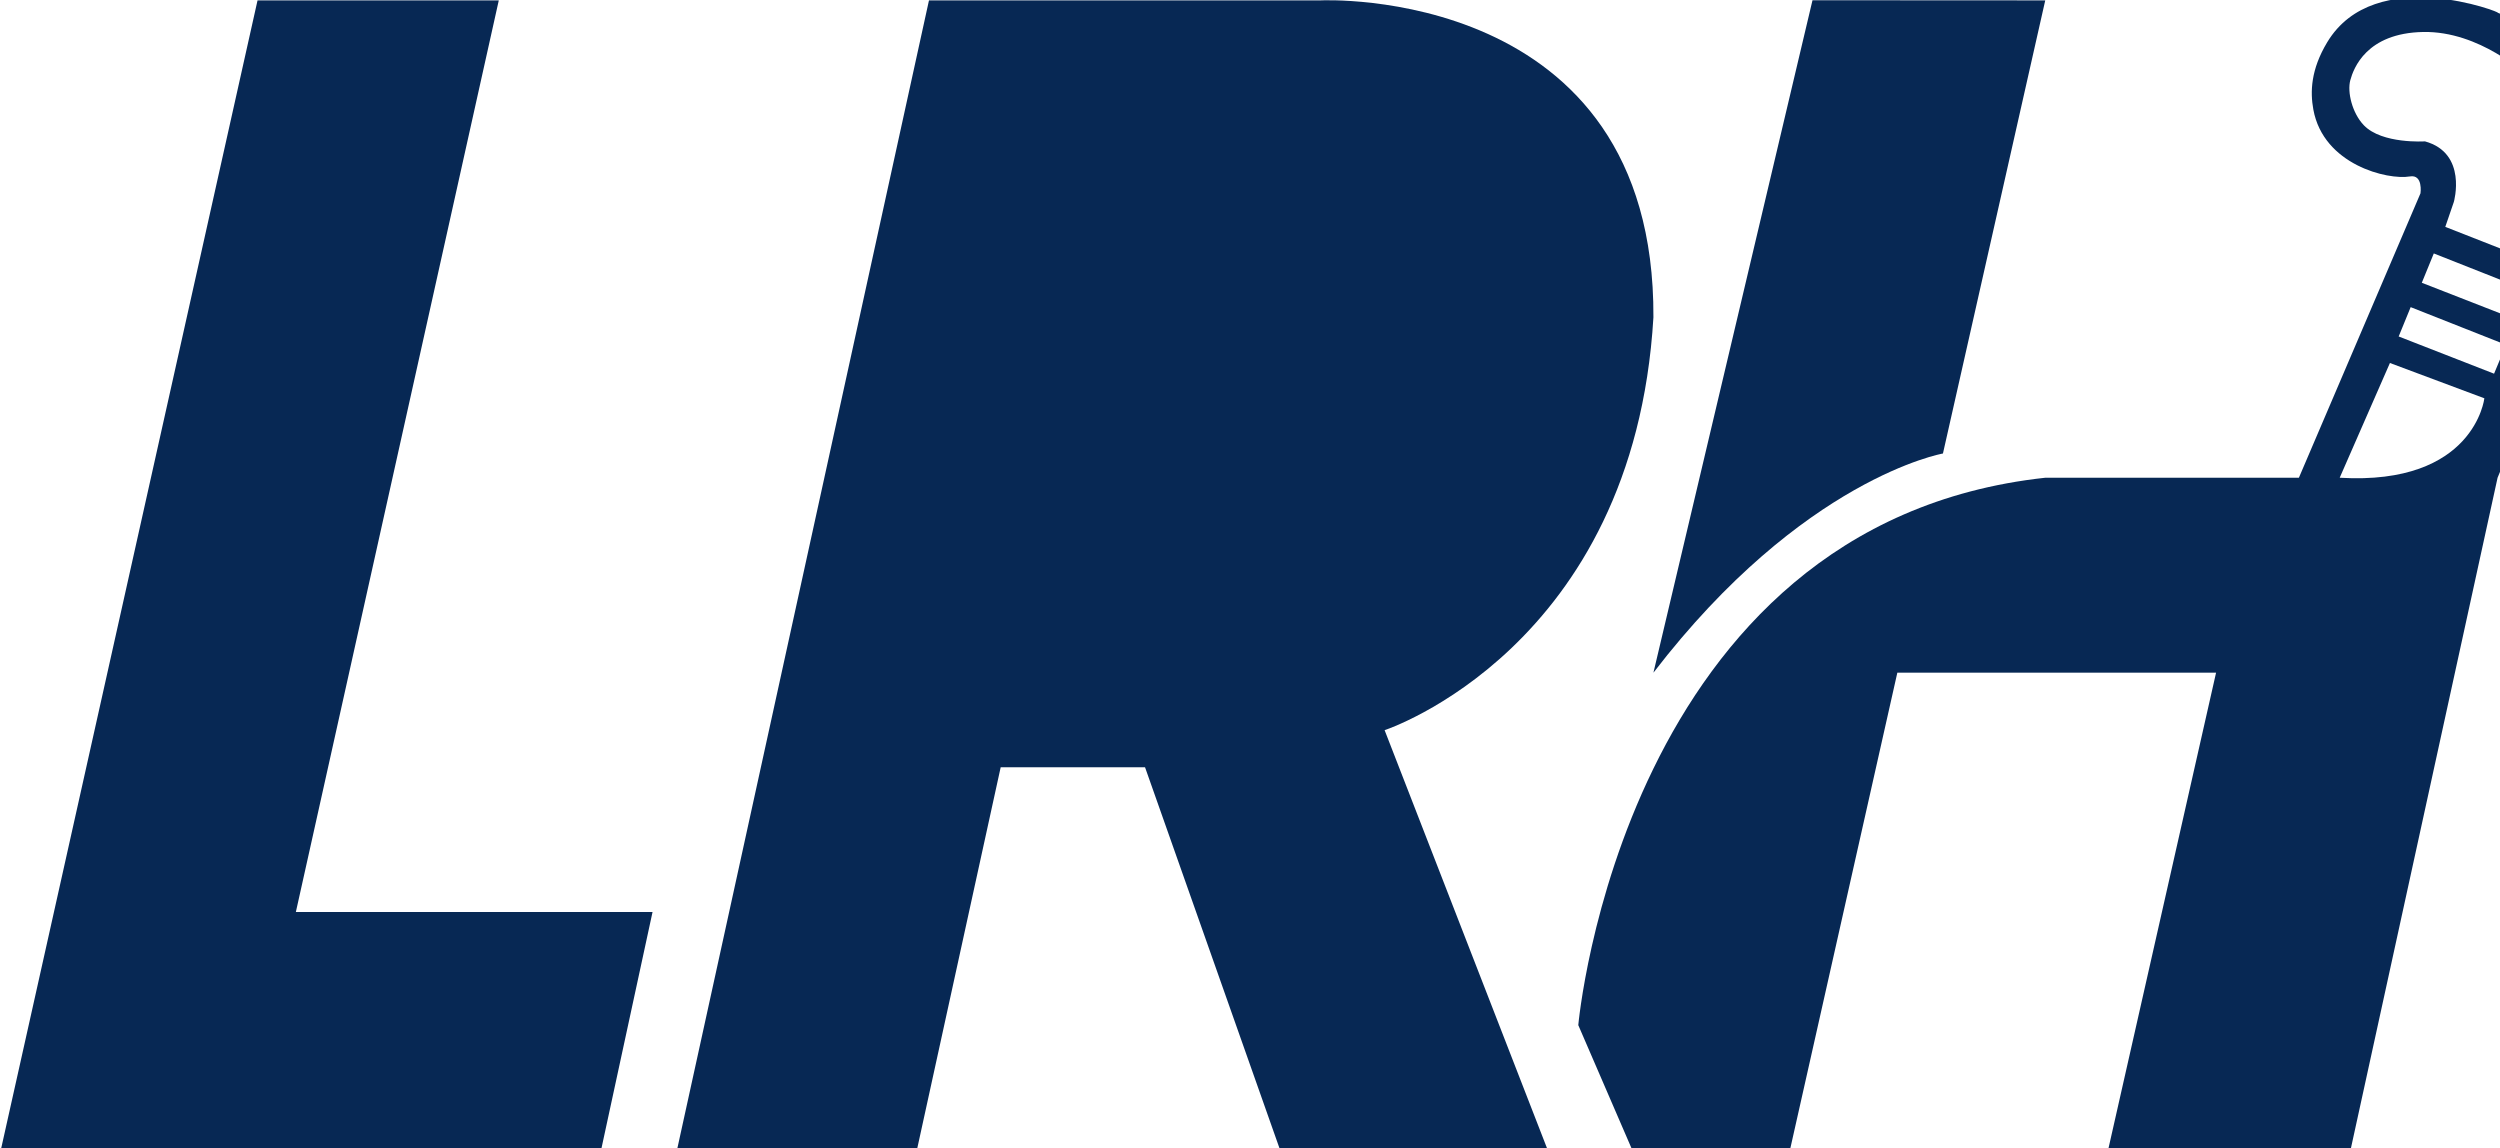
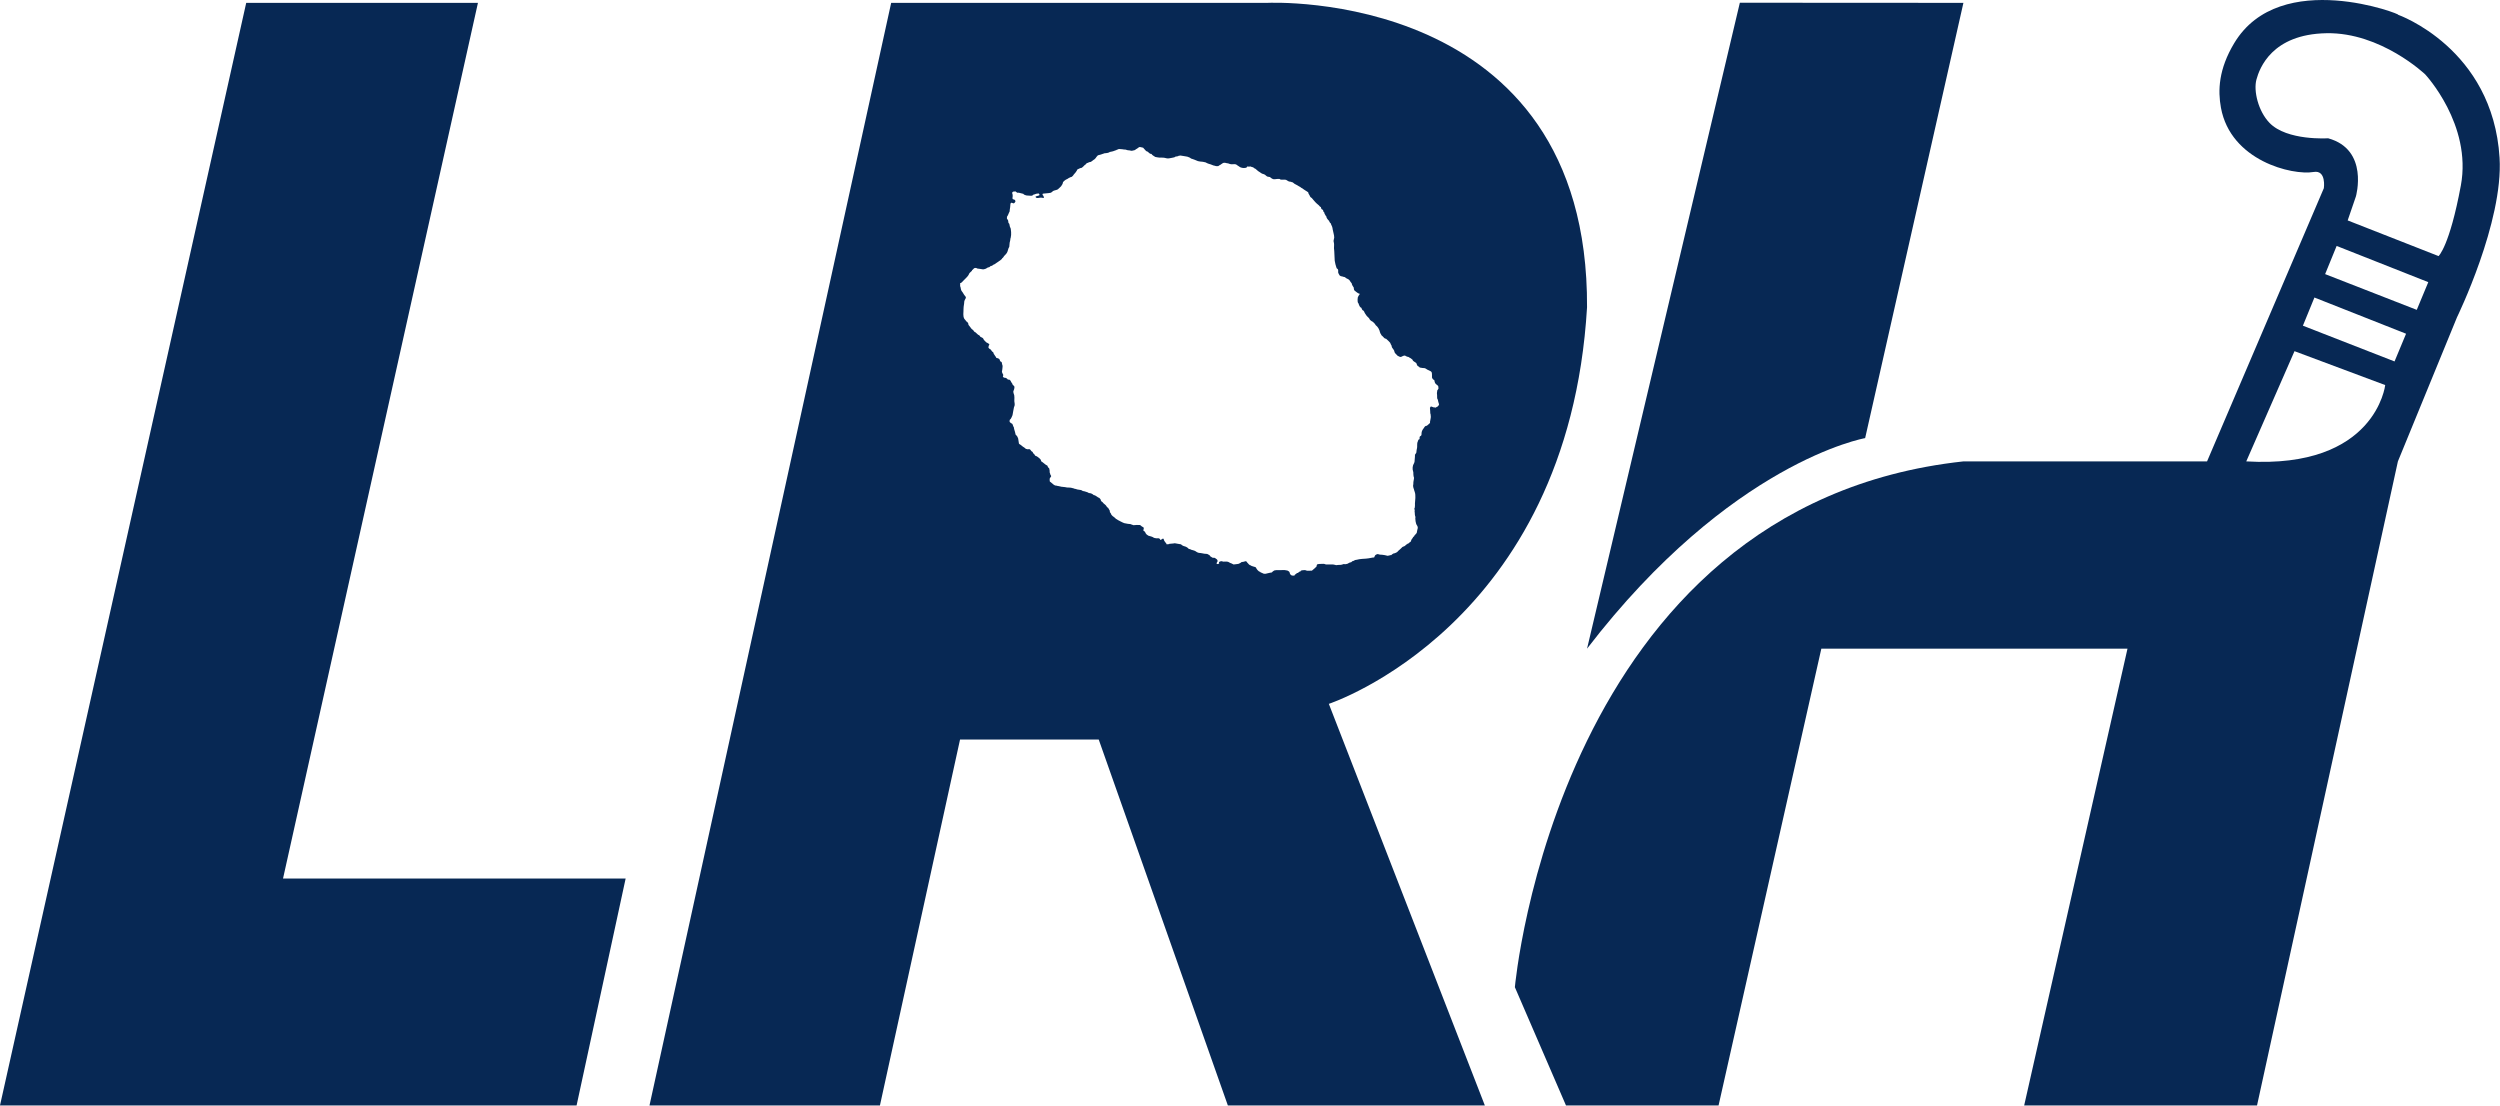
- <svg xmlns="http://www.w3.org/2000/svg" width="2265" height="1040" viewBox="820 1481 2265 1040" version="1.1" xml:space="preserve" style="fill-rule:evenodd;clip-rule:evenodd;stroke-linejoin:round;stroke-miterlimit:2;">
+ <svg xmlns="http://www.w3.org/2000/svg" width="100%" height="100%" viewBox="0 0 2358 1043" version="1.1" xml:space="preserve" style="fill-rule:evenodd;clip-rule:evenodd;stroke-linejoin:round;stroke-miterlimit:2;">
  <g id="LRH-logo">
-     <path id="L" d="M1053.33,1481.346l218.569,0l-183.851,825.95l323.154,0l-46.273,214.05l-543.845,0l232.246,-1040Z" style="fill:#072854;" />
+     <path id="L" d="M232.23,2.696l218.569,0l-183.851,825.95l323.154,0l-46.273,214.05l-543.845,0l232.246,-1040Z" style="fill:#072854;" />
    <g id="R">
-       <path id="R1" d="M1661.653,1481.346l354.845,0c0,0 303.006,-14.862 301.498,287.128c-17.777,299.956 -243.541,374.057 -243.541,374.057l147.166,378.815l-242.392,0l-121.822,-345.2l-130.789,0l-75.575,345.2l-217.353,0l227.963,-1040Z" style="fill:#072854;" />
+       <path id="R1" d="M840.553,2.696l354.845,0c0,0 303.006,-14.862 301.498,287.128c-17.777,299.956 -243.541,374.057 -243.541,374.057l147.166,378.815l-242.392,0l-121.822,-345.2l-130.789,0l-75.575,345.2l-217.353,0l227.963,-1040Zm233.277,136.486l-0,0.002c-0.118,0.087 -0.731,0.539 -1.466,1.089l-0.517,0.223l-0.723,0.558l-1.307,0.727l-0.657,0.067c-1.992,0.574 -1.976,0.454 -4.005,-0.014c-0.271,-0.004 -1.849,-0.026 -3.314,-0.711c-1.813,-0.119 -1.801,-0.112 -1.958,-0.129c-0.647,-0.068 -0.576,-0.144 -1.26,-0.216l-3.331,-0.253c-0.962,0.434 -0.879,0.484 -1.92,0.745c-0.626,0.424 -0.575,0.41 -1.355,0.609c-2.271,0.895 -2.219,0.835 -4.599,1.344c-0.631,0.061 -0.582,0.048 -0.631,0.061c-0.492,0.124 -0.274,0.413 -0.735,0.529c-1.656,0.462 -1.584,0.52 -3.319,0.685l-0.67,-0.014c-1.96,0.742 -1.96,0.624 -3.929,1.332c-1.348,0.376 -1.285,0.401 -2.582,0.669c-0.601,0.703 -0.578,0.675 -1.207,1.326c-0.549,0.535 -0.324,0.65 -0.829,1.174c-0.344,0.357 -0.294,0.332 -0.621,0.7l-0.692,0.656c-0.164,0.093 -1.263,0.723 -1.931,1.349c-0.109,0.095 -0.729,0.637 -1.497,1.013l-1.861,0.351l-0.146,0.248c-0.815,0.393 -0.794,0.3 -1.74,0.542c-0.652,1.121 -0.77,0.936 -1.97,1.877c-1.351,1.342 -1.261,1.384 -2.754,2.579l-0.672,0.069c-0.223,0.069 -1.949,0.602 -2.691,1.111l-0.522,0.181c-0.542,0.671 -0.507,0.612 -0.542,0.671c-0.296,0.508 -0.11,0.554 -0.41,1.069l-0.329,0.188c-0.321,0.728 -0.302,0.665 -0.808,1.232c-0.847,1.099 -1.65,1.953 -1.802,2.115c-0.346,0.685 -0.324,0.625 -0.883,1.141c-0.751,0.808 -0.729,0.841 -1.817,0.955c-0.635,0.436 -0.558,0.481 -1.379,0.627c-1.718,1.284 -1.82,1.104 -1.967,1.217l-1.325,0.68l-0.727,0.541l-0.732,0.576c-0.443,0.544 -0.383,0.542 -0.992,0.899l-0.451,1.741c-0.092,0.411 -0.836,1.426 -0.921,1.542c-0.347,0.715 -0.342,0.651 -0.866,1.176l-0.669,0.65l-0.67,0.651c-0.71,0.69 -0.664,0.646 -1.369,1.251c-0.946,0.665 -3.753,1.041 -4.472,1.575c-0.114,0.091 -0.696,0.555 -1.398,1.164l-0.744,0.465l-1.879,0.321c-4.893,0.545 -4.896,0.457 -5.317,0.528c-0.875,0.149 -0.505,0.451 -0.59,1.267c0.84,0.875 0.918,0.829 1.198,2.019c0.404,1.722 -1.418,0.061 -3.915,0.599c-0.255,0.055 -2.632,0.567 -3.259,0.011c-1.707,-1.513 0.259,-1.343 2.413,-2.115c0.09,-0.032 0.943,-0.338 0.587,-1.047c-0.787,-1.566 -1.248,-0.613 -3.01,-0.613l-1.359,0.49c-0.319,0.174 -0.318,0.122 -1.165,0.267c-1.192,1.043 -1.197,1.133 -2.79,1.114l-3.9,-0.265c-2.903,-0.755 -2.69,-1.324 -2.897,-1.489l-0.527,-0.163c-0.311,-0.076 -2.607,-0.636 -3.883,-0.966l-1.311,0.069c-0.165,-0.101 -1.152,-0.701 -1.988,-1.379c-0.954,0.352 -0.933,0.326 -1.972,0.284c-1.175,0.95 -1.054,1.147 -0.539,2.531c0.237,1.67 0.161,1.635 -0.068,3.34c0.169,0.938 -0.083,1.126 0.561,1.336c1.572,0.514 1.867,0.354 2.26,2c-0.087,0.21 -0.937,2.268 -2.195,1.802c-1.35,-0.5 -1.611,-0.956 -2.475,0.213l-0.156,1.247c-0.175,2.34 -0.159,2.274 -0.56,4.639c-0.152,1.454 0.075,1.506 -0.693,2.703c-0.068,0.093 -0.057,0.097 -1.037,2.456c-0.811,1.393 -0.878,1.347 -0.899,1.485l-0.036,1.844c1.48,1.604 1.059,1.788 1.437,3.902c0.671,0.901 0.745,0.82 0.792,0.904l0.498,2.464c0.798,1.958 0.808,1.938 0.863,2.112c0.291,2.972 0.324,2.962 0.343,3.221l0.005,2.67l-0.364,2.567l-0.259,0.751l-0.259,1.932c-0.285,1.018 -0.203,0.984 -0.479,2.01l-0.367,3.908l-0.766,1.515c-0.197,0.541 -0.5,1.639 -0.54,1.783c-0.068,0.294 -0.477,2.055 -1.648,3.395c-0.974,1.065 -0.928,1.006 -1.937,2.025c-0.957,1.151 -0.575,1.448 -1.809,2.091l-0.177,0.546c-0.723,0.658 -0.67,0.612 -1.412,1.235c-0.564,0.501 -0.503,0.497 -1.211,0.809l-0.72,0.588c-0.161,0.101 -1.238,0.775 -1.988,1.31c-0.162,0.102 -1.236,0.777 -1.975,1.347l-0.588,0.147l-1.457,1.052c-0.433,0.249 -0.433,0.159 -1.212,0.243c-0.683,0.61 -0.655,0.587 -1.404,1.122c-0.442,0.235 -0.44,0.153 -1.232,0.241c-0.945,0.717 -1.028,0.498 -2.008,1.208c-1.385,0.304 -1.257,0.601 -2.723,0.648l-2.612,-0.415l-2.67,-0.347c-2.058,-1.322 -3.311,-0.069 -3.315,-0.066c-1.127,1.3 -1.514,1.478 -1.68,1.554l-0.132,0.59l-0.693,0.669c-0.112,0.094 -0.707,0.596 -1.343,1.25l-0.538,0.709c-0.116,0.367 -0.583,1.849 -2.756,3.949c-3.76,3.633 -3.577,3.736 -3.917,4.03l-0.735,0.608c-0.581,0.441 -0.579,0.365 -1.24,0.588c0.139,1.319 0.184,1.275 0.05,2.572c0.474,1.299 0.473,1.234 0.679,2.591c0.049,0.646 0.584,1.825 0.652,1.977c0.511,0.709 0.982,1.316 1.07,1.429c0.447,0.608 0.302,0.647 0.767,1.253c0.093,0.166 0.717,1.281 1.344,1.954c2.11,2.166 0.108,2.446 -0.572,5.383c-0.171,3.639 -0.642,3.562 -0.724,7.242l-0.05,1.968c-0.049,0.529 -0.456,4.892 0.584,6.611l0.193,0.531c0.6,0.714 0.563,0.669 1.179,1.413c0.49,0.521 0.472,0.488 0.784,1.146l0.547,0.152c0.64,0.679 0.612,0.635 1.155,1.432c0.291,1.356 0.053,1.445 0.979,2.418c0.609,0.741 0.576,0.698 1.144,1.469c0.098,0.157 0.773,1.233 1.432,1.813c1.574,0.85 1.32,1.321 1.971,1.995l0.702,0.632c0.726,0.271 0.691,0.255 1.217,0.794c0.661,0.644 1.237,1.161 1.347,1.259l0.715,0.599c0.714,0.276 0.684,0.249 1.249,0.77c0.546,0.504 0.515,0.486 0.755,1.16c0.805,0.151 0.744,0.152 1.331,0.629c0.762,0.264 0.725,0.251 1.286,0.84c0.334,1.482 2.948,3.652 3.261,3.912c0.735,0.251 0.696,0.25 1.312,0.658c1.969,0.968 1.178,1.491 0.729,2.21c-0.145,0.678 -0.14,0.614 -0.266,1.247c-0.213,1.067 0.339,0.859 0.935,1.749c1.855,0.811 1.348,1.343 2.62,2.673c0.656,0.312 0.603,0.293 1.065,0.903l0.338,1.176c0.47,0.722 0.939,1.345 1.024,1.459l0.231,0.493c0.735,0.892 0.786,0.799 1.244,1.928l1.821,0.359l0.174,0.286c0.694,0.302 0.649,0.287 1.073,0.903c0.273,0.572 0.1,0.562 0.359,1.104c0.03,0.064 0,0 0.495,0.731c0.743,0.225 0.704,0.219 1.145,0.791l0.352,1.871c0.379,1.03 0.419,0.973 0.429,2.047l-0.26,2.572l-0.308,2.05c0.006,0.075 -0.461,0.202 1.234,3.302l-0.409,1.897c0.618,0.276 0.575,0.23 1.093,0.653l1.868,0.296c0.736,0.474 1.328,0.976 1.437,1.069c0.134,0.049 -0.013,0.361 0.121,0.41c0.092,0.034 1.715,0.218 1.865,0.235c1.49,1.283 0.9,1.667 2.188,3.196c0.467,0.635 0.44,0.601 0.609,1.382c0.669,0.646 0.631,0.609 1.326,1.293l0.449,0.797c-0.014,0.267 -0.116,2.283 -0.734,3.265l-0.407,1.383c0.362,1.739 0.371,1.683 0.921,3.341c0.493,3.925 -0.332,3.953 0.382,7.828l0.034,1.382c-0.231,1.046 -0.233,0.969 -0.652,1.973c-0.093,0.307 0.017,0.258 -0.764,3.94l-0.467,2.697c-0.234,1.726 -0.608,1.55 -1.175,3.214c-0.567,1.243 -0.631,1.141 -1.587,2.11c-0.33,1.846 -0.343,2.044 1.221,3.087l1.262,0.774l0.203,0.545c0.437,1.06 0.452,0.984 0.742,1.964l0.477,0.778c0.065,0.352 -0.025,0.298 0.042,0.662c0.021,0.112 0.024,0.102 0.325,1.381l0.605,2.017l0.457,1.829l0.025,0.627c0.611,0.683 0.581,0.648 1.177,1.342c0.512,0.575 0.497,0.543 0.801,1.238c0.695,1.324 0.561,1.312 0.807,2.807c0.27,1.638 0.255,1.575 0.488,3.19c0.302,0.373 0.088,0.526 0.552,0.681c0.349,0.117 1.108,0.708 1.198,0.778c0.769,0.582 0.736,0.557 1.456,1.157l0.7,0.544l1.255,0.792c0.699,0.59 1.272,1.07 1.383,1.163l1.82,0.438l1.335,-0.184c1.406,0.482 1.092,0.807 2.043,1.898l1.21,0.793c0.235,0.365 0.169,0.351 0.369,1.154c1.624,0.802 1.03,1.402 2.389,2.596l0.625,0.088l1.277,0.76l0.726,0.553c1.296,1.008 1.232,0.978 2.273,2.178c0.384,1.345 0.181,1.533 1.473,2.17c0.715,0.517 1.294,1.024 1.402,1.118c0.168,0.14 1.183,0.989 2.162,1.679c1.058,0.314 1.106,0.296 1.46,1.383c0.648,0.738 0.266,1.072 1.153,1.429c0.229,0.092 0.384,0.7 0.401,0.767l0.347,1.93c-0.195,1.967 0.345,1.859 0.77,3.815c0.901,1.096 0.809,1.267 -0.013,2.373c-0.533,0.667 -0.941,0.584 -0.693,3.592c0.315,0.371 0.106,0.529 0.573,0.677c0.177,0.056 0.096,0.141 1.813,1.455c0.799,0.569 0.745,0.529 1.424,1.204l1.256,0.681c1.39,0.166 1.341,0.12 2.66,0.519l0.649,0.059l2.658,0.619l1.289,0.128c2.068,0.195 2.002,0.198 3.989,0.578c2.693,0.248 2.689,-0.147 5.299,0.607c1.067,0.222 0.991,0.236 1.98,0.647l0.639,0.061l2.006,0.606l0.627,0.078l2.521,0.394l1.365,0.532l0.123,0.34c1.719,0.19 1.62,0.329 3.259,0.759l1.976,0.689l0.723,0.528c1.285,0.087 1.258,0.061 2.449,0.463c1.214,0.597 1.153,0.577 2.205,1.452c0.891,0.163 0.881,0.115 1.19,0.279c0.746,0.5 1.856,1.15 2.02,1.247l0.72,0.561l1.345,0.62c0.145,0.137 1.489,1.406 1.424,2.046c-0.012,0.113 -0.053,0.514 0.66,1.264c1.09,0.517 0.919,0.674 1.691,1.56l0.695,0.642l0.731,0.576l0.698,0.63l0.62,0.704l0.762,1.222l1.163,0.809c0.151,0.182 -0.094,0.263 1.434,2.581l0.082,1.298c0.733,1.302 1.067,1.081 1.404,2.509c0.679,0.664 0.642,0.625 1.276,1.327l1.143,0.807l0.715,0.588c0.667,0.661 1.246,1.184 1.357,1.284c0.721,0.255 0.66,0.246 1.264,0.71c1.235,0.911 1.377,0.562 2.576,1.425c1.039,0.622 1.089,0.411 2.075,1.07c1.043,0.205 0.873,0.58 1.942,0.754l3.29,0.616l1.293,0.127c1.069,0.126 1.059,-0.007 2.04,0.491l1.945,0.663c2.927,-0.268 2.876,-0.24 5.864,-0.214l0.763,0.356c0.719,0.605 0.685,0.575 1.383,1.192c0.97,0.222 0.72,0.599 1.653,0.97c0.009,1.013 -0.023,0.944 -0.285,1.884l0.005,1.196c0.732,0.201 0.707,0.179 1.234,0.712c0.483,0.615 0.471,0.564 0.709,1.336c0.47,0.764 1.053,1.312 1.16,1.412c1.533,1.079 1.438,1.212 3.27,1.545c0.295,0.069 2.162,0.509 3.475,1.494c1.277,0.314 1.22,0.371 2.524,0.476l1.925,-0.012c0.25,0.137 0.538,0.195 0.789,0.332c0.067,0.036 0.448,0.245 0.603,0.739c0.137,0.436 0.292,0.249 0.655,0.559c1.636,-1.541 2.664,-2.028 3.045,0.152c0.042,0.238 0.14,0.802 1.638,2.543l0.595,0.719l0.097,0.605c0.733,0.071 0.664,0.018 2.46,-0.161l0.126,-0.301c0.308,-0.047 0.314,0.105 3.885,-0.298l1.324,-0.217c2.969,0.696 2.968,0.367 5.972,1.032c0.122,0.095 0.549,1.309 4.491,2.249c0.069,0.016 1.418,0.831 1.54,0.904c0.74,0.632 0.692,0.585 1.34,1.245c1.105,0.054 1.084,0.057 1.996,0.645l1.809,0.506c0.295,0.065 1.914,0.421 3.417,1.6l1.302,0.676c1.278,0.337 1.241,0.257 2.549,0.386l1.385,0.233l1.907,0.369c2.127,0.408 2.293,-0.303 4.13,0.901c1.679,0.892 1.385,1.295 2.028,1.938l0.541,0.175c1.333,1.135 1.452,0.744 3.188,0.903l0.751,0.44c1.413,1.072 1.694,0.878 2.113,2.654c-2.845,4.235 1.227,2.417 1.424,2.325c-0.184,-1.351 -0.264,-1.359 -0.199,-1.457c0.203,-0.304 0.368,-0.006 0.559,-0.293l1.371,-0.514c1.073,0.069 1.027,0.089 2.001,0.433c3.517,0.085 3.725,-0.644 6.707,1.266c0.273,0.055 0.953,0.191 3.179,1.421l1.989,-0.245c0.254,-0.028 2.893,-0.317 3.157,-0.5c0.636,-0.443 0.526,-0.586 1.295,-0.724c0.907,-0.641 0.827,-0.721 0.912,-0.764l2.494,-0.416c2.345,-1.156 2.63,0.399 2.862,0.676c0.955,1.016 0.932,0.95 1.868,2.044c0.835,0.647 0.821,0.57 1.85,0.886l0.168,0.281c1.904,0.519 1.792,0.775 3.749,1.173c0.71,0.452 0.66,0.408 0.71,0.452c0.219,0.193 0.009,0.274 0.225,0.464c0.08,0.169 0.635,1.349 1.29,1.95l0.711,0.641c0.618,0.597 0.559,0.561 0.618,0.597c0.53,0.322 0.59,0.102 1.102,0.413l0.142,0.352c0.749,0.206 0.718,0.18 1.359,0.616l0.559,0.173c1.923,1.271 3.758,0.515 3.898,0.495c4.904,-1.259 5.094,-0.838 5.276,-1.231c0.254,-0.55 1.94,-1.59 2.125,-1.704l1.896,-0.313c4.066,-0.031 4.024,-0.049 7.957,-0.037l2.527,0.43c0.769,0.343 1.423,0.813 1.539,0.897c0.986,1.173 0.356,1.447 1.223,2.76c0.104,0.092 0.684,0.606 1.384,1.06c0.196,-0.008 1.262,-0.052 2.455,0.084c0.324,-0.887 0.322,-0.885 1.179,-1.374l0.744,-0.619c0.634,-0.475 0.582,-0.558 1.414,-0.59c0.691,-0.6 0.658,-0.573 1.394,-1.159c0.789,-0.197 0.949,0.02 1.258,-0.767c0.255,-0.651 3.701,-0.71 4.028,-0.716l1.978,0.629c2.265,-0.143 2.227,0.046 4.492,-0.076c0.675,-0.608 0.645,-0.581 1.362,-1.179l0.719,-0.566c0.657,-0.723 0.608,-0.674 1.348,-1.279c1.026,-0.759 0.965,-0.81 1.153,-2.057c0.113,-0.752 0.267,-0.596 0.906,-1.06l1.888,-0.215c2.027,-0.088 1.979,-0.127 3.985,-0.106l1.97,0.621l6.606,-0.013l1.895,0.363c1.327,0.48 1.325,0.223 2.772,0.096c2.711,-0.131 2.711,0.124 5.244,-0.826l1.951,0.1c1.876,-0.248 1.784,-0.391 3.408,-1.332c0.852,-0.38 0.836,-0.312 1.757,-0.467c0.692,-0.605 0.653,-0.573 1.417,-1.136c1.575,-0.162 2.016,-0.879 2.134,-0.939l1.857,-0.317c0.669,-0.196 2.602,-0.764 8.652,-1.044l2.57,-0.318c3.28,-0.744 4.722,-0.791 5.138,-0.805c0.225,-0.704 0.21,-0.657 0.615,-1.247l0.189,-0.552c0.513,-0.549 0.449,-0.543 1.166,-0.906c0.678,-0.406 0.668,-0.367 1.483,-0.464l2.004,0.515c0.361,0.013 3.356,0.119 4.496,0.464c1.395,0.406 1.331,0.403 2.753,0.64l1.928,-0.406c0.77,-0.297 0.704,-0.291 0.77,-0.297c0.269,-0.027 0.191,0.217 0.488,0.187c0.693,-0.576 0.664,-0.553 1.382,-1.108c0.895,-0.634 0.89,-0.553 1.983,-0.768c0.218,-0.074 1.908,-0.648 2.571,-1.285c1.389,-1.296 1.185,-1.459 2.709,-2.56c0.11,-0.101 0.686,-0.628 1.353,-1.282l0.642,-0.679c1.289,-0.834 1.472,-0.396 2.656,-1.308l0.664,-0.655c0.555,-0.516 0.524,-0.496 1.252,-0.786l0.166,-0.307c1.461,-0.449 1.378,-0.538 2.418,-1.64c0.12,-0.126 0.383,-0.015 0.503,-0.141c1.001,-1.047 0.163,-1.567 2.166,-3.807c0.461,-0.789 0.243,-0.946 1.218,-1.397c0.442,-1.189 0.579,-1.037 1.394,-1.928c0.593,-0.721 0.543,-0.664 1.166,-1.37l0.589,-3.027c0.337,-1.057 0.33,-1.001 0.423,-2.108c-0.065,-0.13 -0.05,-0.127 -0.292,-1.203c-0.087,-0.167 -0.675,-1.307 -1.168,-2.042c-0.375,-2.036 -0.675,-1.931 -0.755,-3.987c-0.168,-1.381 -0.188,-1.32 0.02,-2.676c-0.669,-1.638 -0.644,-3.608 -0.64,-3.926c-0.224,-1.364 -0.206,-1.303 -0.061,-2.643c-0.358,-1.079 -0.577,-1.115 0.02,-2.066c0.461,-2.924 -0,-2.922 0.32,-5.836c0.018,-0.159 0.847,-6.322 -0.342,-9.237l-0.636,-1.97c-0.118,-1.075 -0.459,-0.947 -0.627,-2.015c-0.31,-1.687 -0.449,-1.653 -0.053,-3.345c0.037,-1.658 0.015,-1.631 0.074,-1.972l0.436,-2.568l0.175,-1.345c-0.558,-1.643 -0.444,-1.61 -0.626,-3.325l-0.057,-1.953l-0.626,-2.654c-0.065,-0.423 -0.035,-0.404 -0.001,-2.035l0.381,-1.896l0.342,-0.769c0.548,-0.731 0.979,-2.319 1.037,-2.53c0.296,-4.352 0.367,-4.307 0.383,-4.683l0.047,-1.969l0.484,-0.766c1.135,-1.308 0.721,-1.453 1.007,-3.156l0.078,-0.635c0.828,-3.252 0.292,-3.256 0.617,-6.627c0.069,-0.222 0.609,-1.957 0.964,-2.744c0.503,-0.596 0.464,-0.566 1.184,-0.78c-0.321,-3.097 0.913,-2.749 1.382,-3.268c1.189,-1.314 -0.731,-3.133 2.658,-7.229l0.815,-1.22l0.689,-0.608c0.468,-0.248 0.425,-0.16 1.205,-0.265c0.177,-0.128 1.305,-0.943 2.097,-1.743c0.449,-0.54 0.413,-0.539 1.058,-0.812c-0.09,-1.042 -0.101,-1.035 -0.097,-1.125c0.016,-0.41 0.156,-0.338 0.171,-0.742c0.271,-1.324 0.202,-1.274 0.464,-2.585l0.177,-1.369c-0.268,-2.689 -0.123,-2.719 -0.518,-3.274c-0.015,-0.421 -0.141,-3.988 -0.319,-5.258c0.767,-2.127 1.463,-1.068 3.645,-0.434c0.902,-0.055 0.866,0.029 1.937,0.21l0.627,-0.616c0.238,-0.23 0.315,0.079 0.56,-0.121c0.4,-0.327 0.375,-0.299 0.751,-0.598c0.772,-0.615 1.045,-1.633 1.088,-1.795l-0.667,-2.076l-0.552,-2.422c-0.464,-0.68 -0.41,-0.644 -0.588,-1.442c0.008,-0.21 0.051,-1.301 -0.058,-2.633c-0.117,-1.018 -0.037,-0.978 -0.165,-2.019l0.358,-2.618l0.579,-0.715c0.595,-0.772 0.555,-1.187 0.544,-1.299c-0.122,-1.245 -0.184,-1.221 -0.172,-1.327c0.192,-1.69 -2.729,-1.664 -3.417,-4.623l-0.404,-1.743c-0.666,-0.268 -0.637,-0.243 -1.185,-0.72c-1.473,-1.709 -0.775,-1.943 -0.959,-4.15c-0.207,-1.746 0.225,-1.881 -0.911,-3.232c-3.433,-1.509 -4.392,-2.245 -4.732,-2.506c-1.447,-1.075 -1.668,-0.287 -5.687,-1.122c-0.718,-0.477 -0.665,-0.432 -0.718,-0.477c-0.188,-0.159 0.01,-0.237 -0.165,-0.386c-0.748,-0.242 -0.712,-0.25 -1.319,-0.726l-0.515,-0.753l-0.752,-1.932c-0.703,-0.582 -1.812,-1.215 -1.976,-1.31c-0.981,-0.794 -1.147,-0.642 -1.583,-1.857c-0.823,-0.802 -0.905,-0.632 -1.763,-1.378l-1.292,-0.694l-0.698,-0.517l-0.629,-0.075c-1.375,-0.604 -1.482,-0.28 -2.674,-1.253c-3.235,0.118 -3.306,2.427 -5.972,0.67c-0.772,-0.174 -0.694,-0.214 -1.327,-0.768c-0.674,-0.685 -0.64,-0.649 -1.295,-1.337c-0.606,-0.644 -0.605,-0.638 -0.655,-0.696c-1.186,-1.388 -0.411,-1.763 -1.439,-3.245c-1.426,-2.058 -1.457,-1.997 -1.557,-2.187c-0.371,-0.843 -0.266,-0.821 -0.447,-1.781c-0.891,-1.181 -0.618,-1.288 -1.288,-2.639c-0.097,-0.108 -0.606,-0.676 -1.214,-1.345l-0.655,-0.646c-1.043,-0.91 -0.98,-0.913 -2.018,-1.853c-1.057,-0.165 -1.038,-0.165 -1.9,-0.854l-0.607,-0.712l-0.669,-0.654c-0.721,-0.659 -0.69,-0.631 -1.357,-1.288l-0.152,-0.581c-0.957,-1.19 -0.685,-1.298 -1.287,-2.688l-0.101,-0.617l-0.59,-1.346l-0.624,-1.286c-1.178,-1.47 -0.966,-1.621 -2.486,-2.766l-0.786,-1.218l-0.613,-0.69c-0.102,-0.105 -0.647,-0.664 -1.319,-1.276l-1.283,-0.723c-1.178,-0.85 -1.151,-0.799 -2.012,-1.976l-0.133,-0.57c-0.102,-0.101 -0.647,-0.646 -1.284,-1.253c-1.64,-1.454 -1.324,-1.663 -2.657,-3.399c-0.436,-0.639 -0.431,-0.602 -0.641,-1.33c-0.483,-0.542 -0.189,-0.668 -0.75,-1.219c-0.688,-0.29 -0.652,-0.283 -1.16,-0.779c-0.59,-0.731 -0.777,-1.727 -0.807,-1.888c-1.098,-0.454 -0.952,-0.599 -1.709,-1.516c-0.637,-1.025 -0.927,-2.263 -0.975,-2.47c-0.513,-0.718 -0.499,-0.664 -0.866,-1.506c-0.152,-2.251 -0.233,-2.195 0.091,-4.481c1.261,-2.724 1.588,-2.503 1.681,-2.744c0.362,-0.937 -0.215,-0.649 -0.548,-0.754c-1.125,-0.354 -3.258,-2.112 -3.518,-2.326c-1.039,-0.926 -1.015,-0.899 -1.038,-0.932c-0.369,-1.217 -0.264,-1.189 -0.41,-2.468c-0.214,-0.284 -1.809,-2.398 -1.943,-3.994c-0.593,-0.699 -0.567,-0.668 -1.113,-1.4l-0.742,-1.247c-1.346,-1.433 -1.455,-1.231 -3.191,-2.105c-0.779,-0.525 -0.726,-0.485 -1.429,-1.089c-1.366,-0.218 -1.276,-0.297 -2.565,-0.685c-0.281,-0.013 -2.422,-0.109 -2.894,-2c-0.058,-0.089 -0.241,0.077 -0.79,-1.516c-0.216,-2.367 0.608,-2.874 -1.419,-4.136l-0.349,-1.002c-0.792,-2.612 -0.798,-2.601 -0.834,-2.793l-0.377,-1.904c-0.261,-1.26 -0.262,-1.251 -0.282,-1.361c-0.068,-0.37 0.021,-0.316 -0.044,-0.673c-0.172,-2.651 -0.384,-7.841 -0.412,-8.523l-0.259,-2.686c-0.004,-3.334 0.4,-3.336 -0.374,-6.577l0.023,-0.681c0.208,-1.356 0.237,-1.288 0.571,-2.655l-0.16,-2.041l-0.401,-1.876l-0.314,-1.393l-0.597,-2.665l-0.072,-0.634c-0.417,-2.701 -1.037,-2.471 -1.781,-5.064l-0.425,-0.185l-0.825,-1.209l-0.108,-0.615c-0.64,-0.649 -0.599,-0.603 -1.239,-1.329c-1.486,-1.821 -1.437,-2.399 -1.416,-2.637c0.053,-0.621 -0.276,-0.405 -0.498,-0.731l-0.708,-1.291c-0.648,-0.895 -0.63,-0.882 -0.764,-1.979c-0.98,-0.98 -1.064,-0.957 -1.277,-2.575c-1.206,-0.398 -1.755,-0.868 -1.981,-2.659c-1.137,-0.418 -0.95,-0.599 -1.754,-1.479l-0.701,-0.614c-1.476,-1.234 -1.447,-1.175 -2.775,-2.531c-1.822,-1.859 -1.597,-2.002 -3.365,-3.923c-1.058,-0.51 -0.898,-0.648 -1.686,-1.549c-0.049,-0.157 -0.35,-1.126 -0.917,-1.835c-0.401,-0.618 -0.389,-0.568 -0.637,-1.315c-0.132,-0.161 0.048,-0.458 -0.084,-0.619c-0.435,-0.532 -0.619,-0.229 -1.102,-0.777c-0.712,-0.547 -1.844,-1.175 -2.01,-1.267c-1.357,-0.961 -1.378,-0.827 -2.686,-1.892c-0.728,-0.278 -0.677,-0.265 -1.282,-0.75c-0.71,-0.569 -0.651,-0.528 -0.71,-0.569c-0.247,-0.173 -0.28,-0.008 -0.538,-0.189c-0.733,-0.535 -1.857,-1.153 -2.023,-1.245c-1.24,-0.835 -1.356,-0.522 -2.606,-1.385c-0.751,-0.601 -0.707,-0.565 -1.433,-1.154c-0.492,-0.367 -0.476,-0.279 -1.111,-0.384l-0.779,-0.346l-1.886,-0.294l-0.779,-0.376c-0.733,-0.485 -1.852,-1.108 -2.017,-1.199c-1.161,-0.167 -1.158,-0.124 -1.251,-0.162l-2.632,0.045l-1.309,-0.12c-0.737,-0.522 -0.672,-0.489 -0.737,-0.522c-0.3,-0.154 -0.309,0.035 -0.597,-0.112l-1.978,0.069c-3.671,0.502 -3.853,0.51 -6.734,-1.837c-0.972,-0.122 -0.968,-0.089 -1.196,-0.194l-1.224,-0.25l-0.723,-0.461c-0.112,-0.096 -0.703,-0.602 -1.416,-1.189c-1.537,-0.98 -1.695,-0.508 -3.274,-1.348c-2.927,-2.113 -2.979,-1.907 -3.217,-2.102l-0.688,-0.627c-0.744,-0.603 -0.71,-0.575 -1.413,-1.208c-0.704,-0.556 -0.644,-0.517 -0.704,-0.556c-0.271,-0.176 -0.299,-0.002 -0.557,-0.169c-0.768,-0.541 -0.735,-0.517 -1.437,-1.09c-0.994,-0.188 -0.936,-0.139 -1.186,-0.276l-1.344,-0.511c-1.295,0.174 -1.231,0.253 -2.578,0.072c-0.802,-0.108 -0.59,0.475 -0.653,0.548c-0.502,0.577 -1.229,0.69 -1.349,0.709c-3.895,0.607 -5.693,-0.982 -6.065,-1.311l-1.238,-0.781c-2.425,-2.084 -2.762,-1.202 -5.935,-1.293l-1.905,-0.291l-0.12,-0.237l-1.869,-0.426l-0.66,-0.085c-1.647,-0.449 -1.605,-0.502 -3.309,-0.236c-0.165,0.094 -1.272,0.728 -1.982,1.31c-0.583,0.472 -0.522,0.465 -1.267,0.772c-0.772,0.532 -0.72,0.497 -1.484,0.974c-0.98,0.082 -0.924,0.09 -1.885,0.002c-1.28,-0.38 -1.271,-0.379 -1.382,-0.41c-0.623,-0.175 -0.584,-0.085 -1.242,-0.271c-1.938,-0.907 -3.628,-1.338 -3.954,-1.421c-0.222,-0.067 -2.237,-0.672 -2.686,-1.088c-0.557,-0.516 -0.661,-0.231 -1.361,-0.524l-1.888,-0.4c-2.525,-0.254 -2.507,-0.266 -2.726,-0.275l-1.912,-0.363c-5.975,-2.547 -6.147,-2.141 -6.588,-2.492c-1.522,-1.211 -1.649,-0.909 -3.434,-1.703l-2.558,-0.449c-2.016,-0.3 -1.974,-0.283 -3.986,-0.635l-1.949,0.334l-0.167,0.273l-2.461,0.437c-0.757,0.197 -0.556,0.575 -1.32,0.68c-1.742,0.239 -1.624,0.519 -3.31,0.68c-1.65,0.368 -1.618,0.285 -3.272,0.294l-0.632,-0.11c-3.316,-0.834 -3.294,-0.539 -6.67,-0.607c-1.868,-0.312 -1.861,-0.255 -2.022,-0.286l-1.876,-0.355c-0.764,-0.373 -1.386,-0.846 -1.498,-0.932l-1.194,-0.834c-0.517,-0.452 -0.508,-0.38 -0.827,-1.048c-1.096,-0.127 -1.099,-0.053 -1.988,-0.657c-0.11,-0.105 -0.769,-0.732 -1.414,-1.276c-0.787,-0.665 -0.963,-0.25 -1.787,-0.902l-0.634,-0.692c-0.099,-0.113 -0.615,-0.698 -1.262,-1.385c-0.548,-0.446 -0.362,-0.575 -0.902,-0.995l-2.433,-0.557c-1.06,-0.103 -1.097,-0.235 -1.912,0.428Z" style="fill:#072854;" />
    </g>
    <g id="H">
-       <path id="Haut-H" d="M2318.001,2090.46l144.122,-609.233l210.869,0.119l-92.684,410.527c0,0 -126.809,22.229 -262.307,198.587Z" style="fill:#072854;" />
-       <path id="Bas-H" d="M3082.799,1913.833l-132.879,607.513l-219.629,0l97.467,-430.886l-288.771,0l-96.943,430.886l-143.892,0l-48.226,-111.569c0,0 40.392,-454.315 423.066,-495.944l229.8,0l110.17,-257.698c0,0 2.525,-17.364 -9.623,-15.278c-20.132,3.457 -78.333,-10.557 -87.456,-60.642c-2.94,-16.138 -2.309,-36.181 12.556,-60.904c43.456,-72.274 160.337,-25.998 154.361,-26.809c0,0 89.552,31.381 95.895,135.022c3.7,60.457 -40.129,150.324 -40.129,150.324l-55.765,135.985Zm-143.034,0c122.1,7.261 131.067,-71.977 131.067,-71.977l-85.562,-31.986l-45.505,103.963Zm139.863,-94.267l10.869,-26.138l-86.436,-34.161l-10.869,26.576l86.436,33.723Zm20.962,-48.653l10.869,-26.138l-86.436,-34.161l-10.869,26.576l86.436,33.723Zm20.561,-50.718c0,0 10.352,-9.072 21.027,-66.587c10.675,-57.515 -33.643,-104.811 -33.643,-104.811c0,0 -41.73,-39.789 -93.165,-38.819c-51.435,0.97 -63.08,32.996 -65.992,43.671c-2.911,10.675 1.665,29.825 12.293,40.869c16.498,17.145 55.317,14.557 55.317,14.557c38.819,10.675 26.203,54.831 26.203,54.831l-7.764,22.644l85.725,33.643Z" style="fill:#072854;" />
+       <path id="Haut-H" d="M1496.901,611.81l144.122,-609.233l210.869,0.119l-92.684,410.527c0,0 -126.809,22.229 -262.307,198.587Z" style="fill:#072854;" />
+       <path id="Bas-H" d="M2261.699,435.183l-132.879,607.513l-219.629,0l97.467,-430.886l-288.771,0l-96.943,430.886l-143.892,0l-48.226,-111.569c0,0 40.392,-454.315 423.066,-495.944l229.8,0l110.17,-257.698c0,0 2.525,-17.364 -9.623,-15.278c-20.132,3.457 -78.333,-10.557 -87.456,-60.642c-2.94,-16.138 -2.309,-36.181 12.556,-60.904c43.456,-72.274 160.337,-25.998 154.361,-26.809c0,0 89.552,31.381 95.895,135.022c3.7,60.457 -40.129,150.324 -40.129,150.324l-55.765,135.985Zm-143.034,0c122.1,7.261 131.067,-71.977 131.067,-71.977l-85.562,-31.986l-45.505,103.963Zm139.863,-94.267l10.869,-26.138l-86.436,-34.161l-10.869,26.576l86.436,33.723Zm20.962,-48.653l10.869,-26.138l-86.436,-34.161l-10.869,26.576l86.436,33.723Zm20.561,-50.718c0,0 10.352,-9.072 21.027,-66.587c10.675,-57.515 -33.643,-104.811 -33.643,-104.811c0,0 -41.73,-39.789 -93.165,-38.819c-51.435,0.97 -63.08,32.996 -65.992,43.671c-2.911,10.675 1.665,29.825 12.293,40.869c16.498,17.145 55.317,14.557 55.317,14.557c38.819,10.675 26.203,54.831 26.203,54.831l-7.764,22.644l85.725,33.643Z" style="fill:#072854;" />
    </g>
  </g>
</svg>
